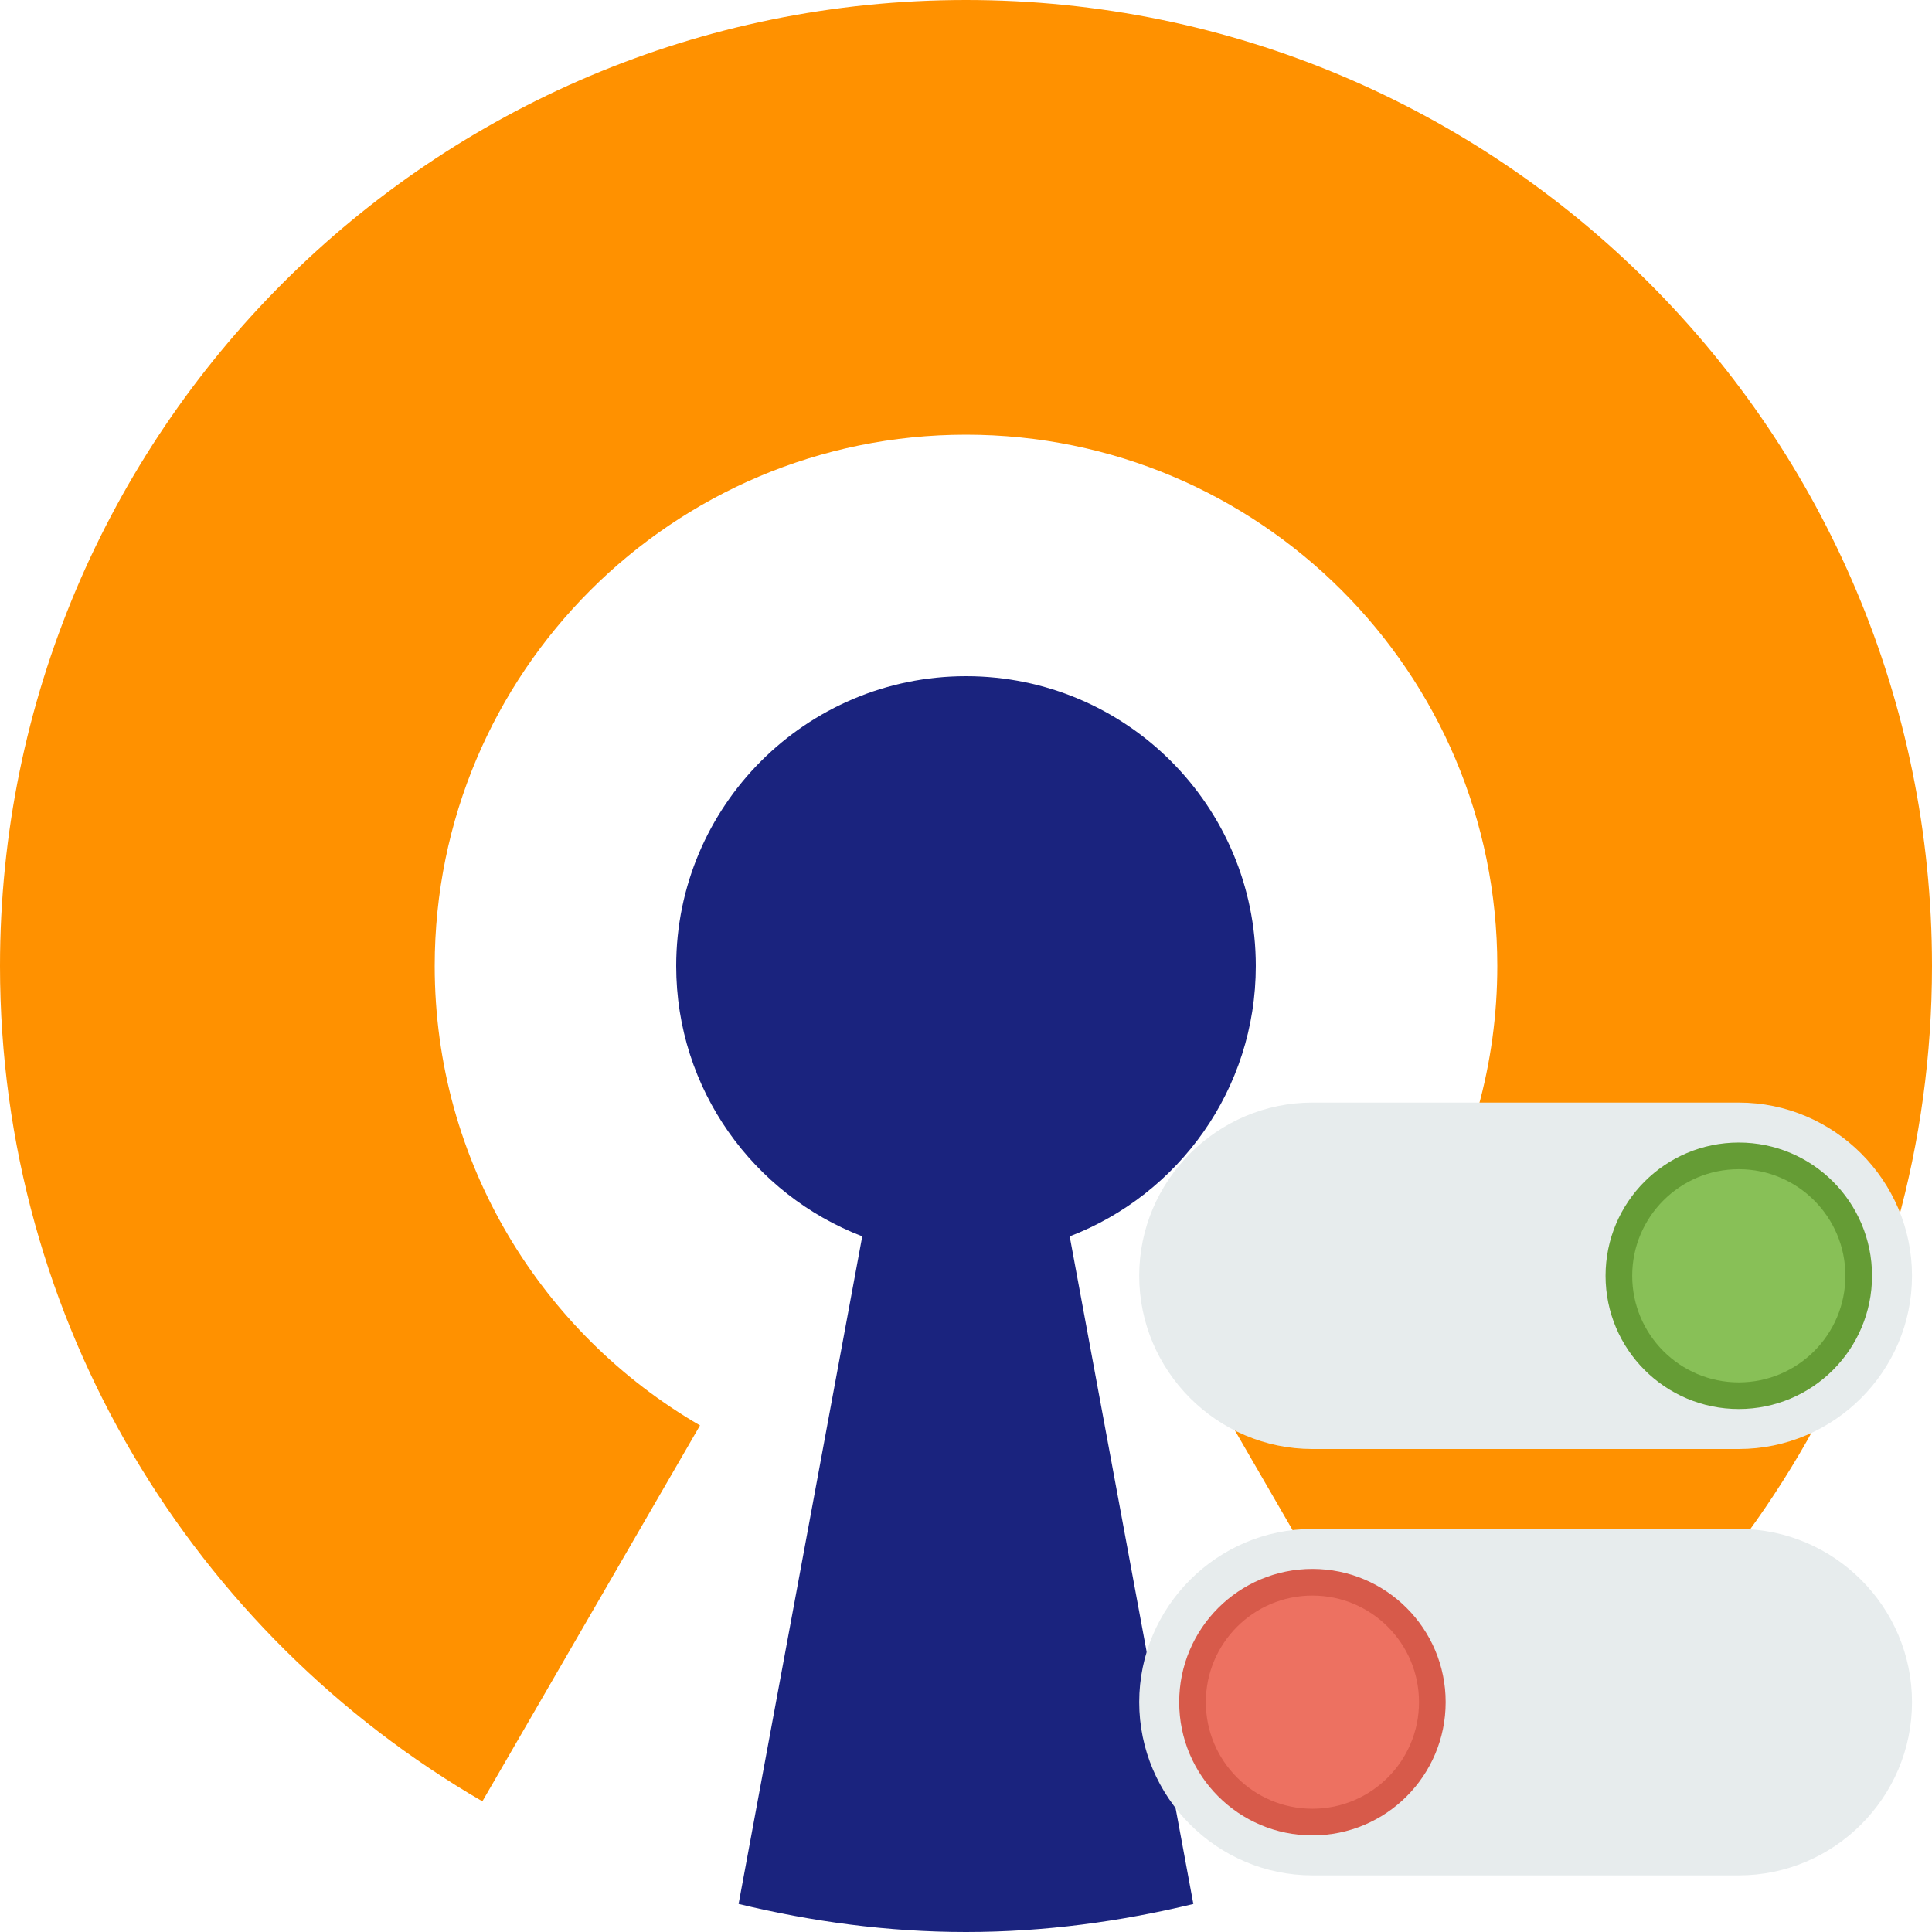
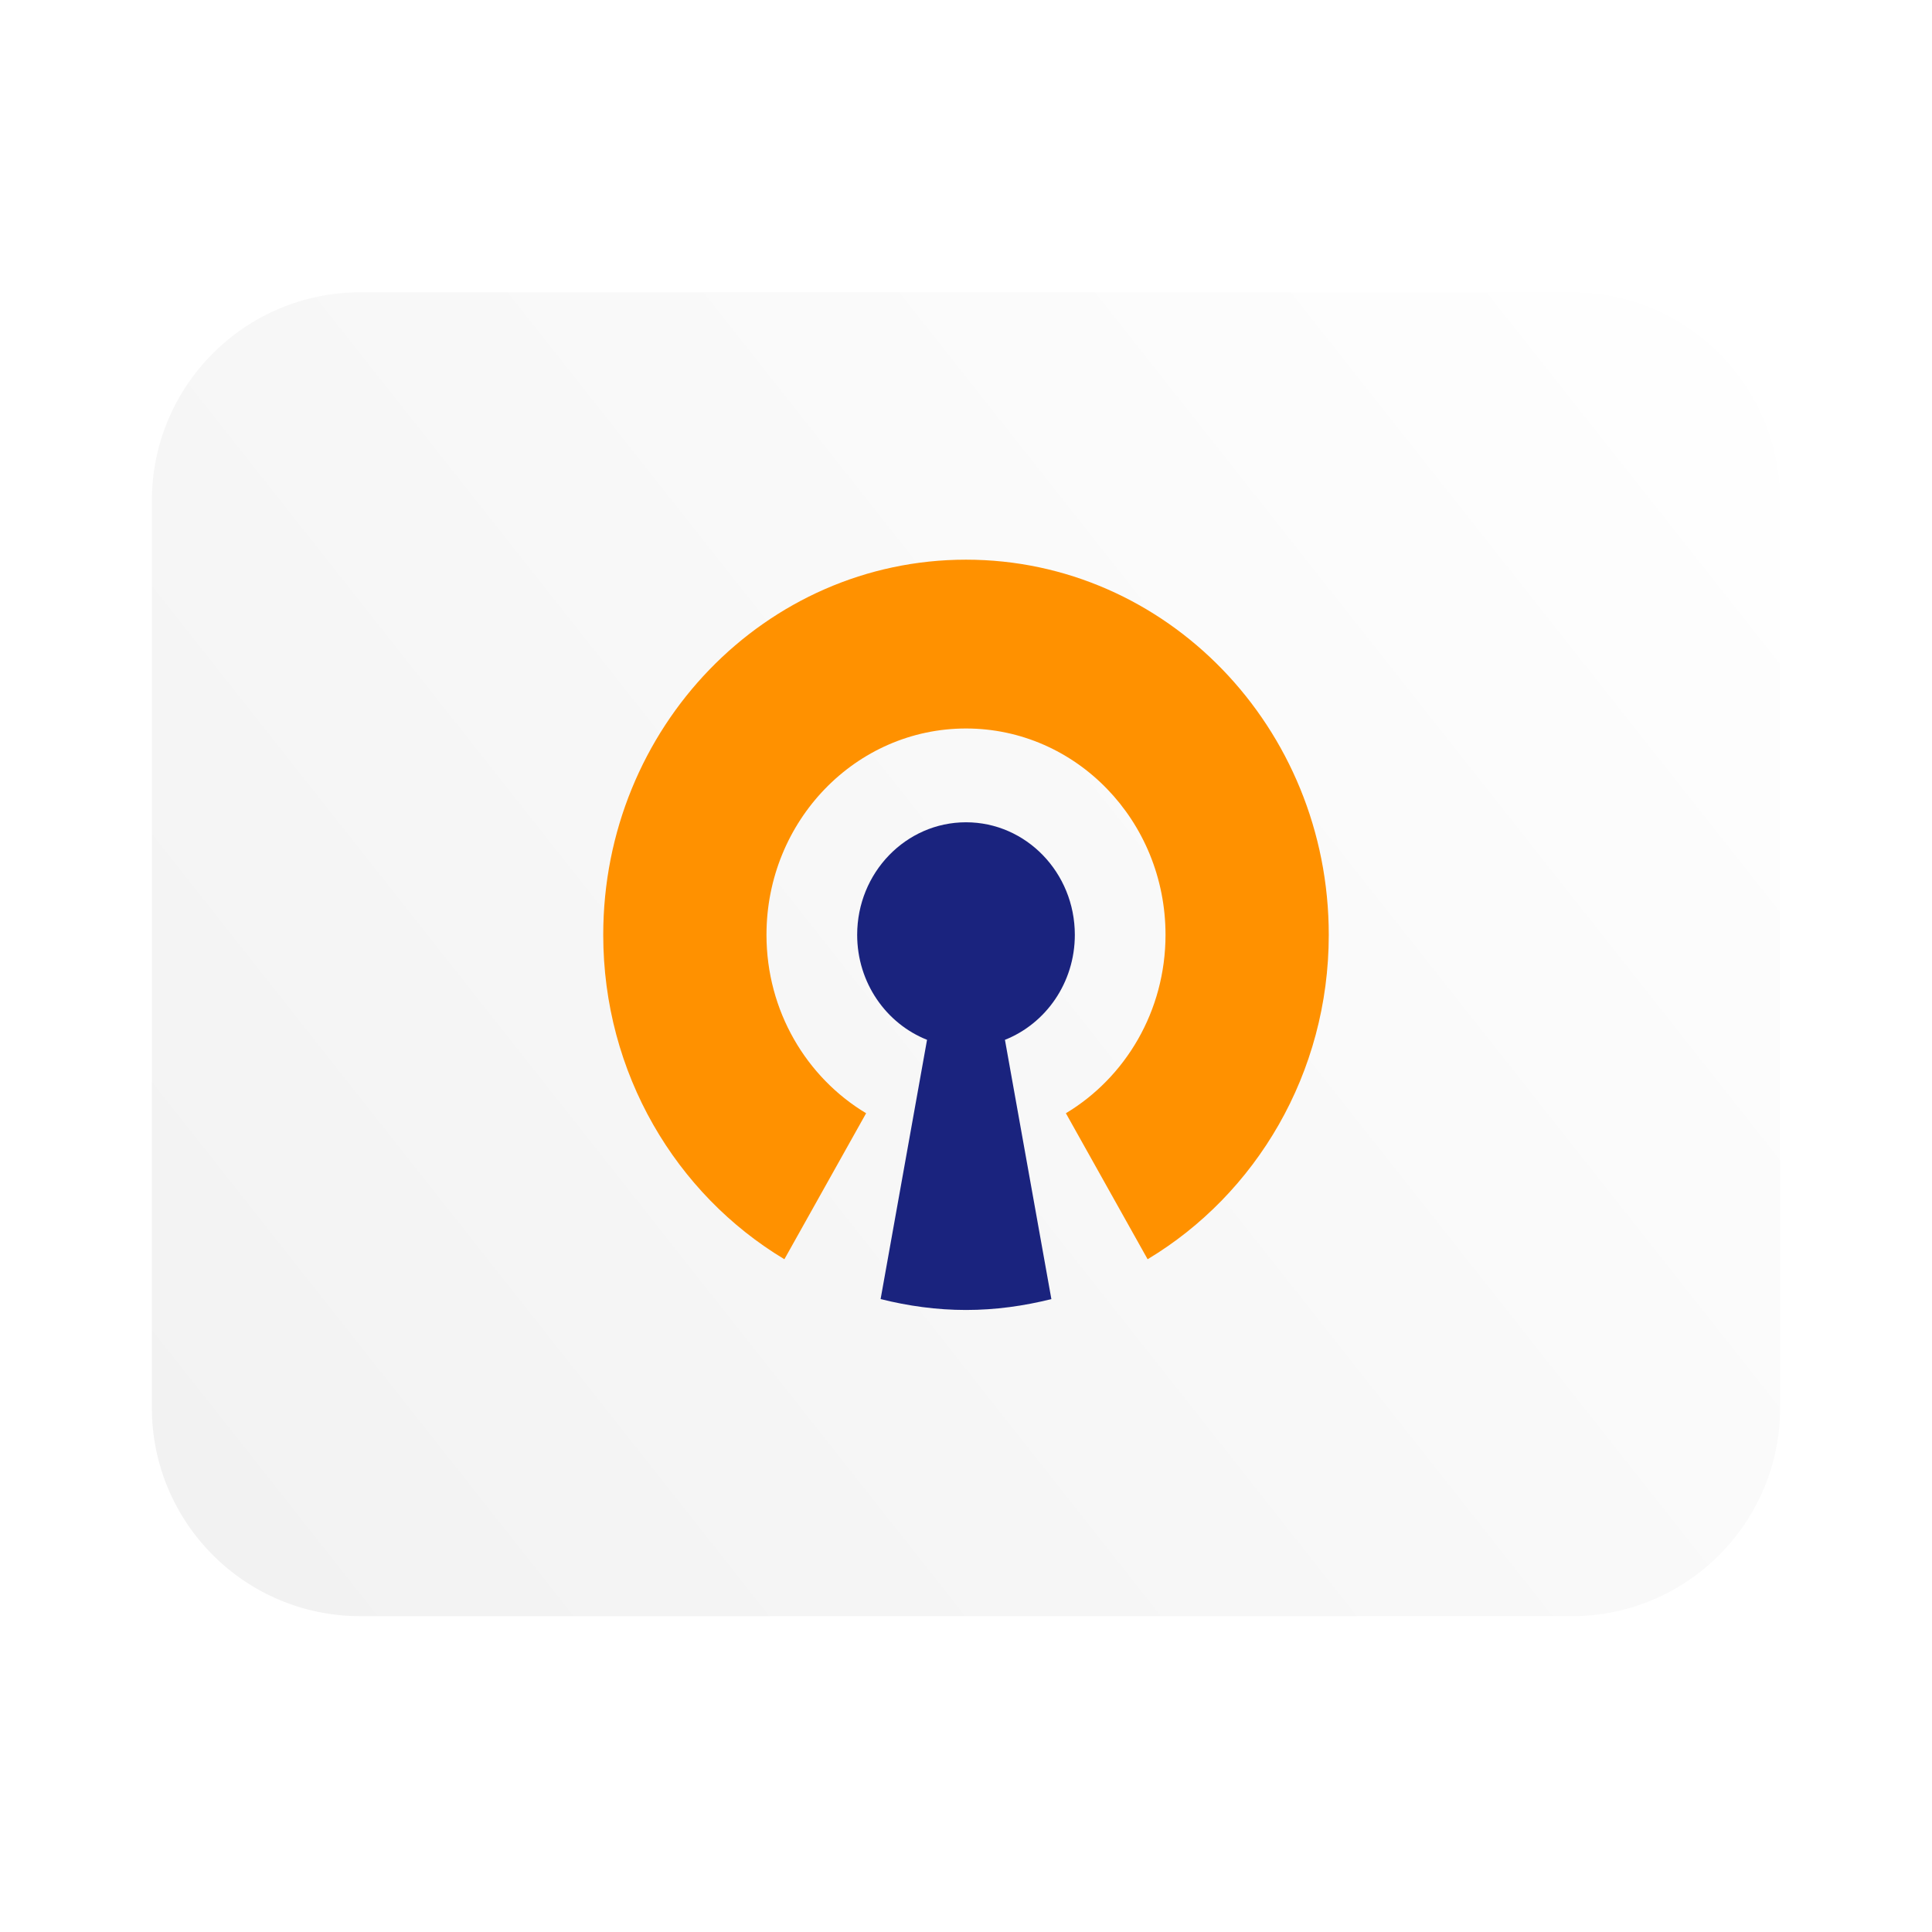
- <svg xmlns="http://www.w3.org/2000/svg" width="40" height="40" viewBox="0 0 40 40" version="1.1" id="SVGRoot">
-   <defs id="defs10" />
-   <g id="layer1" transform="translate(-109,-90)">
-     <g id="g2022" transform="translate(105,86)">
-       <path fill="#ff9100" d="M 24,4 C 12.955,4 4,12.954 4,24 c 0,7.393 4.022,13.833 9.987,17.295 l 4.506,-7.783 C 15.212,31.608 13,28.066 13,24 c 0,-6.075 4.925,-11 11,-11 6.075,0 11,4.925 11,11 0,4.066 -2.212,7.608 -5.493,9.512 l 4.506,7.783 C 39.978,37.833 44,31.393 44,24 44,12.954 35.045,4 24,4 Z" id="path2008" />
-       <path fill="#1a237e" d="m 30,24 c 0,-3.314 -2.687,-6 -6,-6 -3.313,0 -6,2.686 -6,6 0,2.556 1.601,4.733 3.852,5.597 l -2.56,13.822 C 20.805,43.785 22.376,44 24,44 c 1.624,0 3.195,-0.215 4.707,-0.58 L 26.147,29.598 C 28.399,28.733 30,26.556 30,24 Z" id="path2010" />
-     </g>
-     <g id="g2298" transform="matrix(0.2758621,0,0,0.2758621,132.5862,112.8276)">
-       <path style="fill:#e7eced" d="M 45,26 H 13 C 5.85,26 0,20.15 0,13 v 0 C 0,5.85 5.85,0 13,0 h 32 c 7.15,0 13,5.85 13,13 v 0 c 0,7.15 -5.85,13 -13,13 z" id="path2234" />
-       <path style="fill:#e7eced" d="m 13,58 h 32 c 7.15,0 13,-5.85 13,-13 v 0 C 58,37.85 52.15,32 45,32 H 13 C 5.85,32 0,37.85 0,45 v 0 c 0,7.15 5.85,13 13,13 z" id="path2236" />
-       <circle style="fill:#88c057;stroke:#659c35;stroke-width:2;stroke-linecap:round;stroke-miterlimit:10" cx="45" cy="13" r="9" id="circle2238" />
-       <circle style="fill:#ed7161;stroke:#d75a4a;stroke-width:2;stroke-linecap:round;stroke-miterlimit:10" cx="13" cy="45" r="9" id="circle2240" />
-       <g id="g2242">
- </g>
-       <g id="g2244">
- </g>
-       <g id="g2246">
- </g>
-       <g id="g2248">
- </g>
-       <g id="g2250">
- </g>
-       <g id="g2252">
- </g>
-       <g id="g2254">
- </g>
-       <g id="g2256">
- </g>
-       <g id="g2258">
- </g>
-       <g id="g2260">
- </g>
-       <g id="g2262">
- </g>
-       <g id="g2264">
- </g>
-       <g id="g2266">
- </g>
-       <g id="g2268">
- </g>
-       <g id="g2270">
- </g>
+ <svg xmlns="http://www.w3.org/2000/svg" xmlns:xlink="http://www.w3.org/1999/xlink" width="128mm" height="128mm" viewBox="0 0 128 128" version="1.1" id="svg8">
+   <defs id="defs2">
+     <linearGradient id="linearGradient1473">
+       <stop style="stop-color:#f2f2f2;stop-opacity:1;" offset="0" id="stop1469" />
+       <stop style="stop-color:#ffffff;stop-opacity:1" offset="1" id="stop1471" />
+     </linearGradient>
+     <linearGradient xlink:href="#linearGradient1473" id="linearGradient1475" x1="14.781" y1="101.372" x2="118.664" y2="19.366" gradientUnits="userSpaceOnUse" gradientTransform="translate(-0.7257052)" />
+   </defs>
+   <g id="layer1" style="display:inline">
+     <rect style="fill:url(#linearGradient1475);fill-opacity:1;stroke-width:0.248" id="rect1769" width="107.877" height="87.71" x="10.062" y="19.366" rx="13.809" ry="13.809" />
+     <g id="g1950" transform="matrix(1.201688,0,0,1.242734,35.1595,32.10894)">
+       <path fill="#ff9100" d="M 24,4 C 12.955,4 4,12.954 4,24 c 0,7.393 4.022,13.833 9.987,17.295 l 4.506,-7.783 C 15.212,31.608 13,28.066 13,24 c 0,-6.075 4.925,-11 11,-11 6.075,0 11,4.925 11,11 0,4.066 -2.212,7.608 -5.493,9.512 l 4.506,7.783 C 39.978,37.833 44,31.393 44,24 44,12.954 35.045,4 24,4 Z" id="path1936" />
+       <path fill="#1a237e" d="m 30,24 c 0,-3.314 -2.687,-6 -6,-6 -3.313,0 -6,2.686 -6,6 0,2.556 1.601,4.733 3.852,5.597 l -2.56,13.822 C 20.805,43.785 22.376,44 24,44 c 1.624,0 3.195,-0.215 4.707,-0.58 L 26.147,29.598 C 28.399,28.733 30,26.556 30,24 Z" id="path1938" />
    </g>
  </g>
+   <g id="layer2" style="display:inline" />
+   <g id="layer3" />
</svg>
